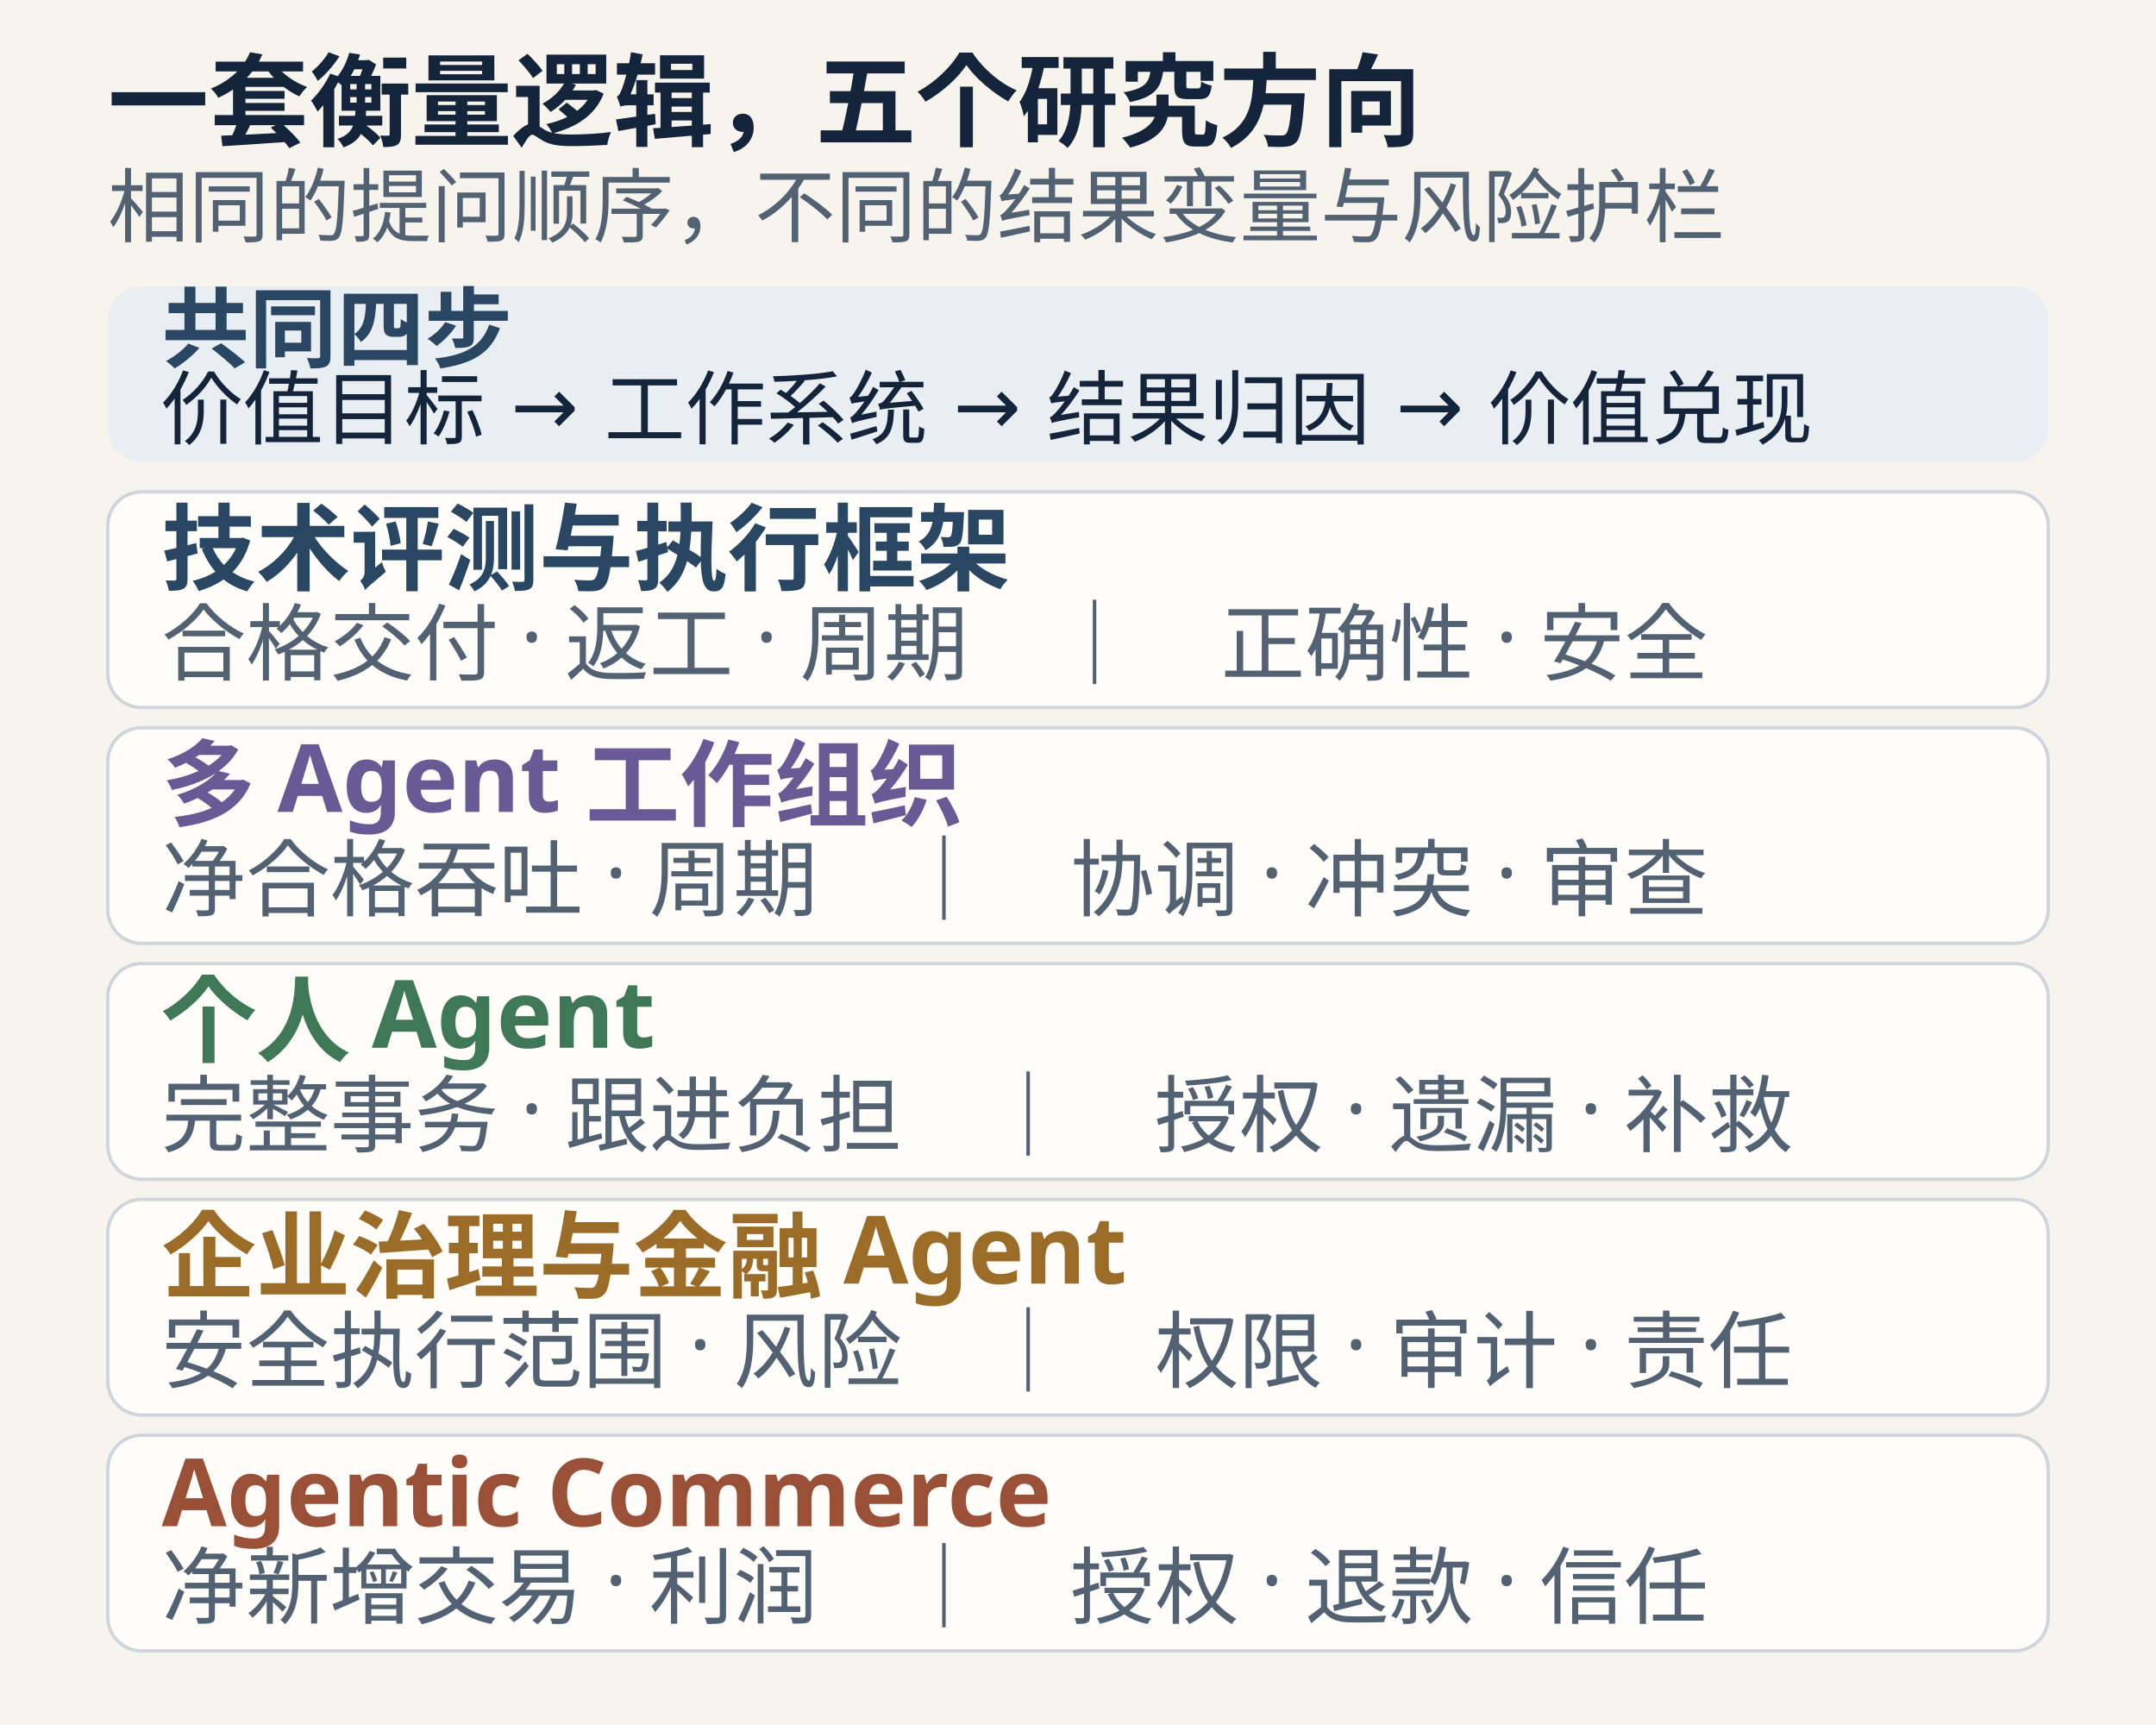
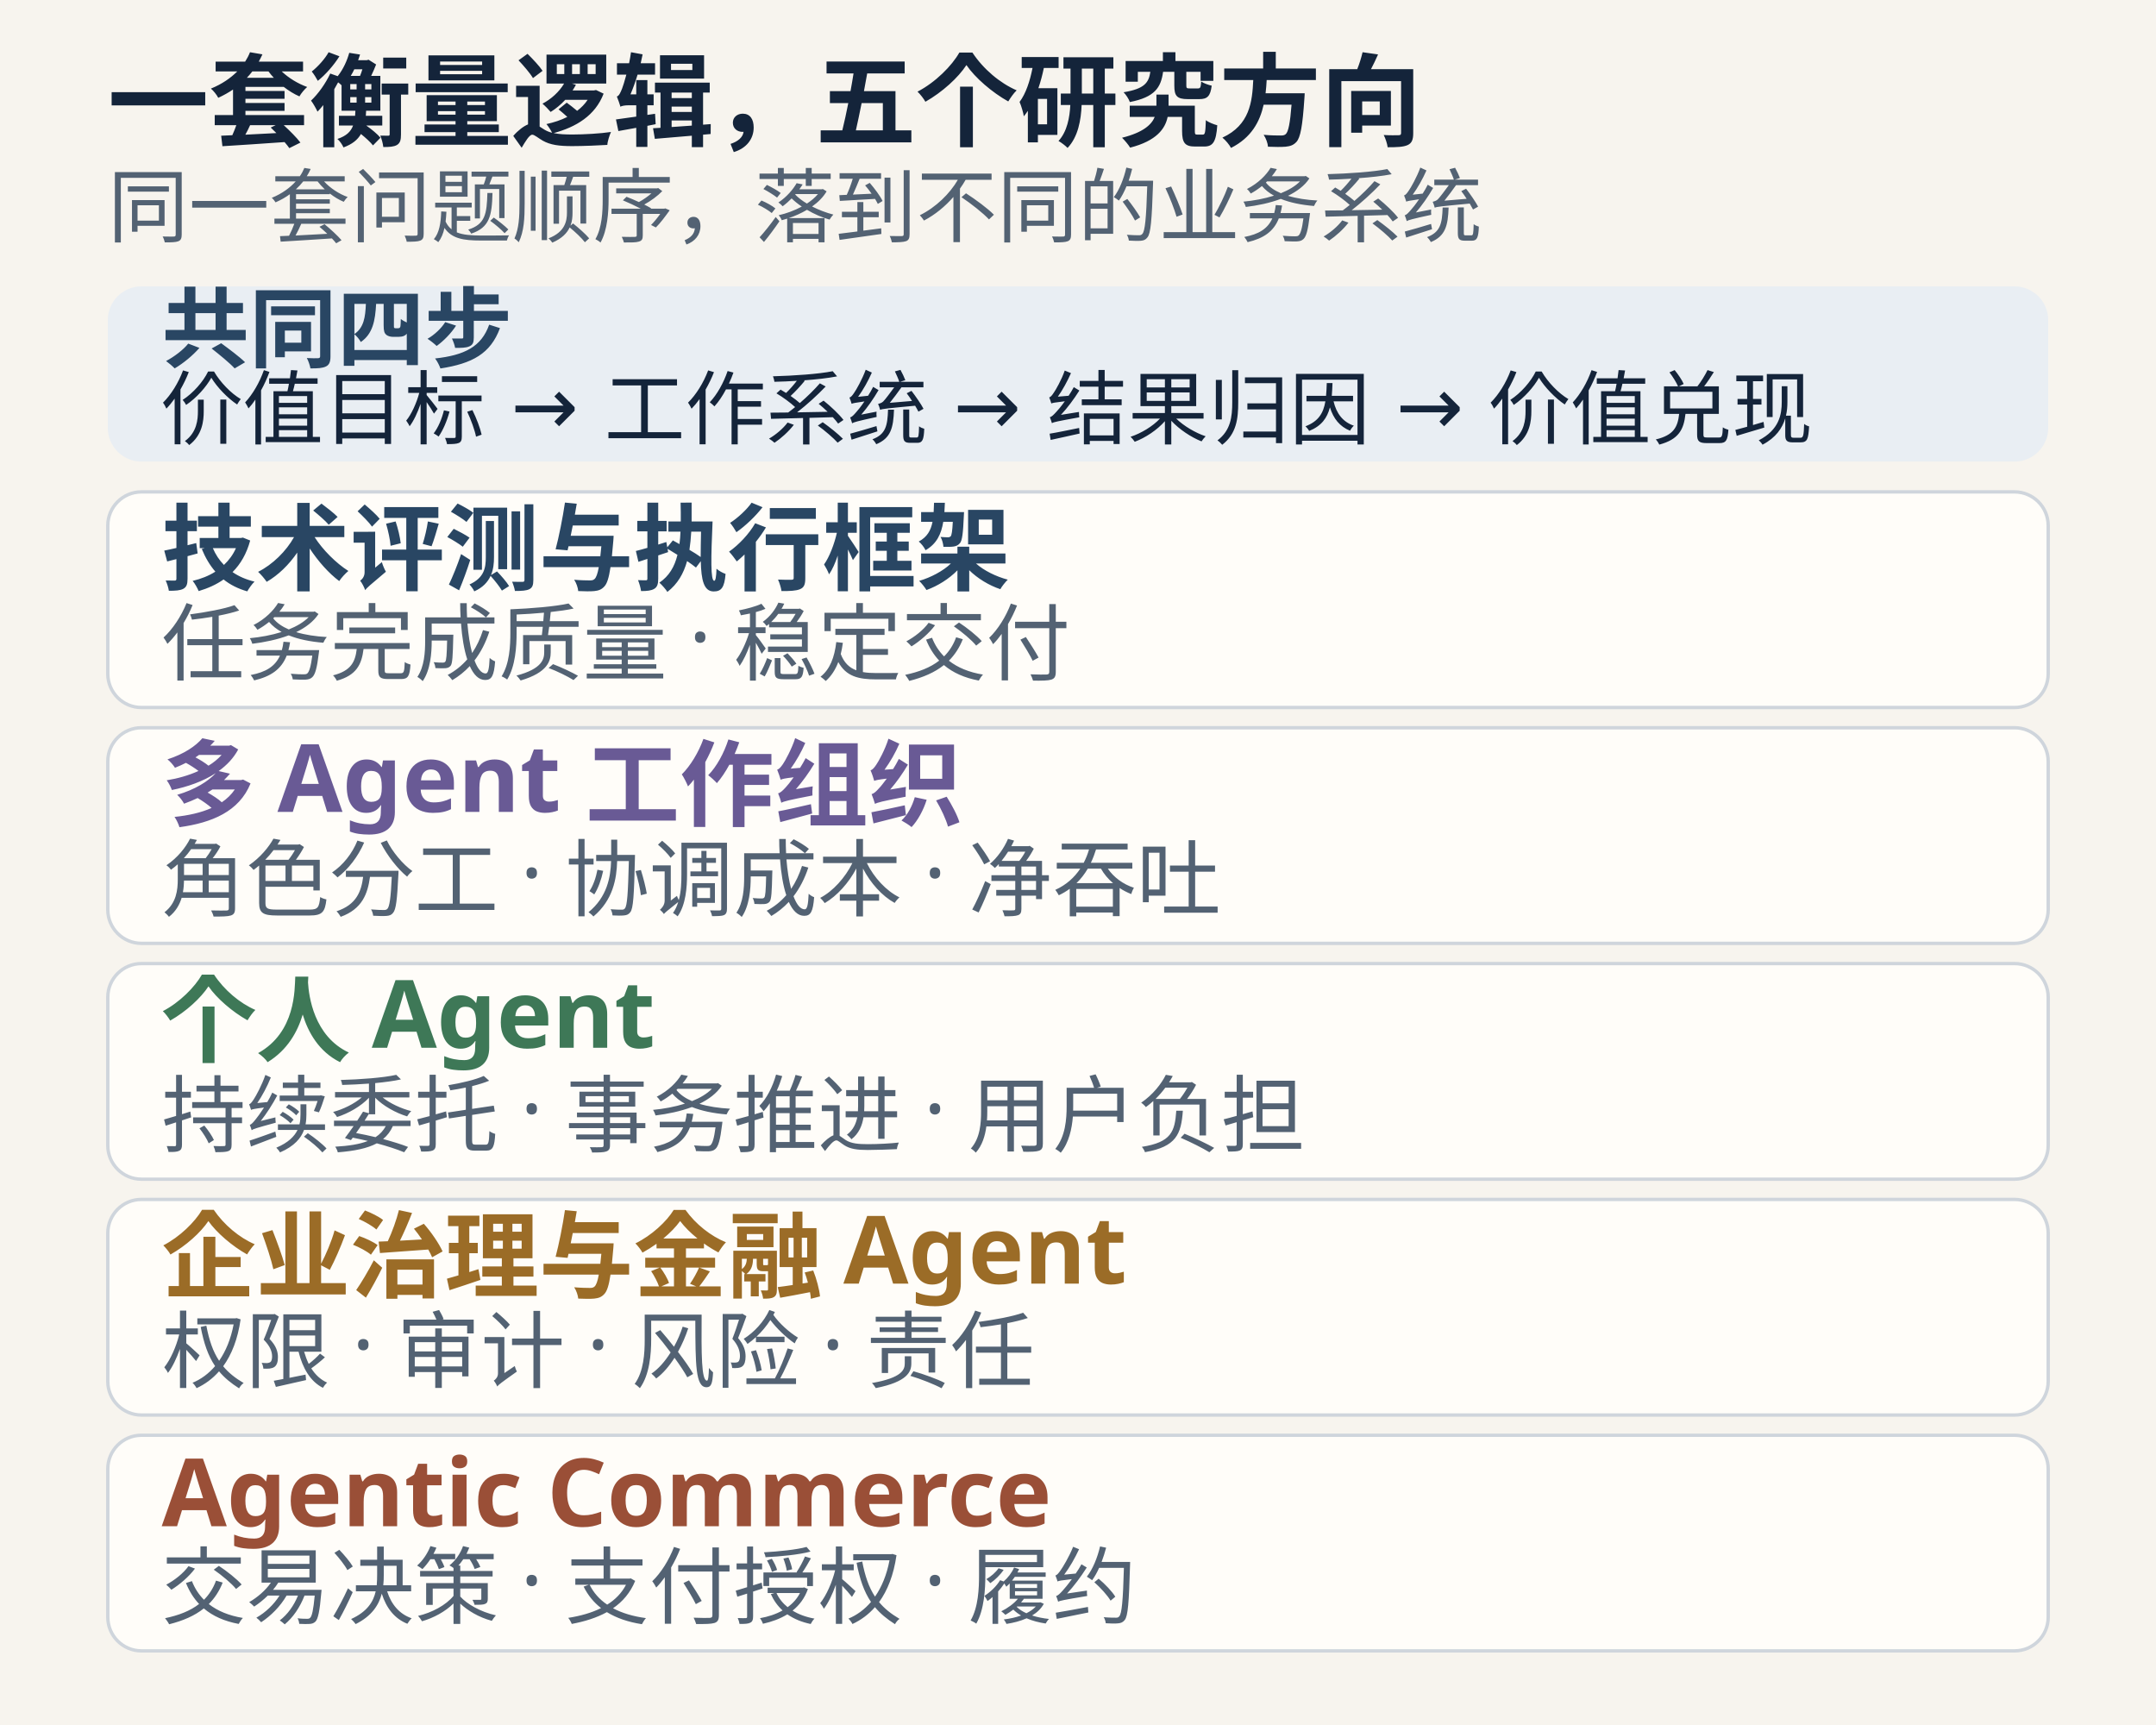
<svg xmlns="http://www.w3.org/2000/svg" width="1280" height="1024" viewBox="0 0 1280 1024" role="img" aria-labelledby="title desc">
  <rect width="1280" height="1024" fill="#f7f4ee" />
  <text x="64" y="82" fill="#14243a" font-size="60" font-weight="700" font-family="Noto Sans SC, PingFang SC, Microsoft YaHei, sans-serif">一套衡量逻辑，五个研究方向</text>
-   <text x="64" y="140" fill="#536273" font-size="48" font-family="Noto Sans SC, PingFang SC, Microsoft YaHei, sans-serif">相同的提问顺序，不同的结果变量与风险护栏</text>
+   <text x="64" y="140" fill="#536273" font-size="48" font-family="Noto Sans SC, PingFang SC, Microsoft YaHei, sans-serif">同一套问题顺序，落到不同的业务系统</text>
  <rect x="64" y="170" width="1152" height="104" rx="20" fill="#e9eef3" />
  <text x="96" y="214" fill="#294663" font-size="52" font-weight="700" font-family="Noto Sans SC, PingFang SC, Microsoft YaHei, sans-serif">共同四步</text>
  <text x="96" y="260" fill="#14243a" font-size="48" font-family="Noto Sans SC, PingFang SC, Microsoft YaHei, sans-serif">价值目标 → 工作系统 → 结果归因 → 价值兑现</text>
  <g font-family="Noto Sans SC, PingFang SC, Microsoft YaHei, sans-serif">
    <rect x="64" y="292" width="1152" height="128" rx="20" fill="#fffdf9" stroke="#cfd5dc" stroke-width="2" />
    <text x="96" y="346" fill="#294663" font-size="56" font-weight="700">技术评测与执行框架</text>
-     <text x="96" y="400" fill="#536273" font-size="50">合格交付 · 返工 · 周期　｜　正确性 · 安全</text>
+     <text x="96" y="400" fill="#536273" font-size="50">任务完成质量 · 稳定交付</text>
    <rect x="64" y="432" width="1152" height="128" rx="20" fill="#fffdf9" stroke="#cfd5dc" stroke-width="2" />
    <text x="96" y="486" fill="#695a95" font-size="56" font-weight="700">多 Agent 工作组织</text>
-     <text x="96" y="540" fill="#536273" font-size="50">净合格吞吐 · 周期　｜　协调 · 冲突 · 审查</text>
+     <text x="96" y="540" fill="#536273" font-size="50">角色分工 · 协调成本 · 净吞吐</text>
    <rect x="64" y="572" width="1152" height="128" rx="20" fill="#fffdf9" stroke="#cfd5dc" stroke-width="2" />
    <text x="96" y="626" fill="#3e7857" font-size="56" font-weight="700">个人 Agent</text>
-     <text x="96" y="680" fill="#536273" font-size="50">完整事务 · 跟进负担　｜　授权 · 遗漏 · 补救</text>
+     <text x="96" y="680" fill="#536273" font-size="50">持续委托 · 事务推进 · 用户负担</text>
    <rect x="64" y="712" width="1152" height="128" rx="20" fill="#fffdf9" stroke="#cfd5dc" stroke-width="2" />
    <text x="96" y="766" fill="#9b6c27" font-size="56" font-weight="700">企业治理与金融 Agent</text>
-     <text x="96" y="820" fill="#536273" font-size="50">安全执行范围 · 风险　｜　权限 · 审计 · 责任</text>
+     <text x="96" y="820" fill="#536273" font-size="50">权限 · 审计 · 风险 · 责任</text>
    <rect x="64" y="852" width="1152" height="128" rx="20" fill="#fffdf9" stroke="#cfd5dc" stroke-width="2" />
    <text x="96" y="906" fill="#9a4f37" font-size="56" font-weight="700">Agentic Commerce</text>
-     <text x="96" y="960" fill="#536273" font-size="50">净新增交易 · 利润　｜　授权 · 退款 · 信任</text>
+     <text x="96" y="960" fill="#536273" font-size="50">交易决策 · 支付授权 · 履约</text>
  </g>
</svg>
